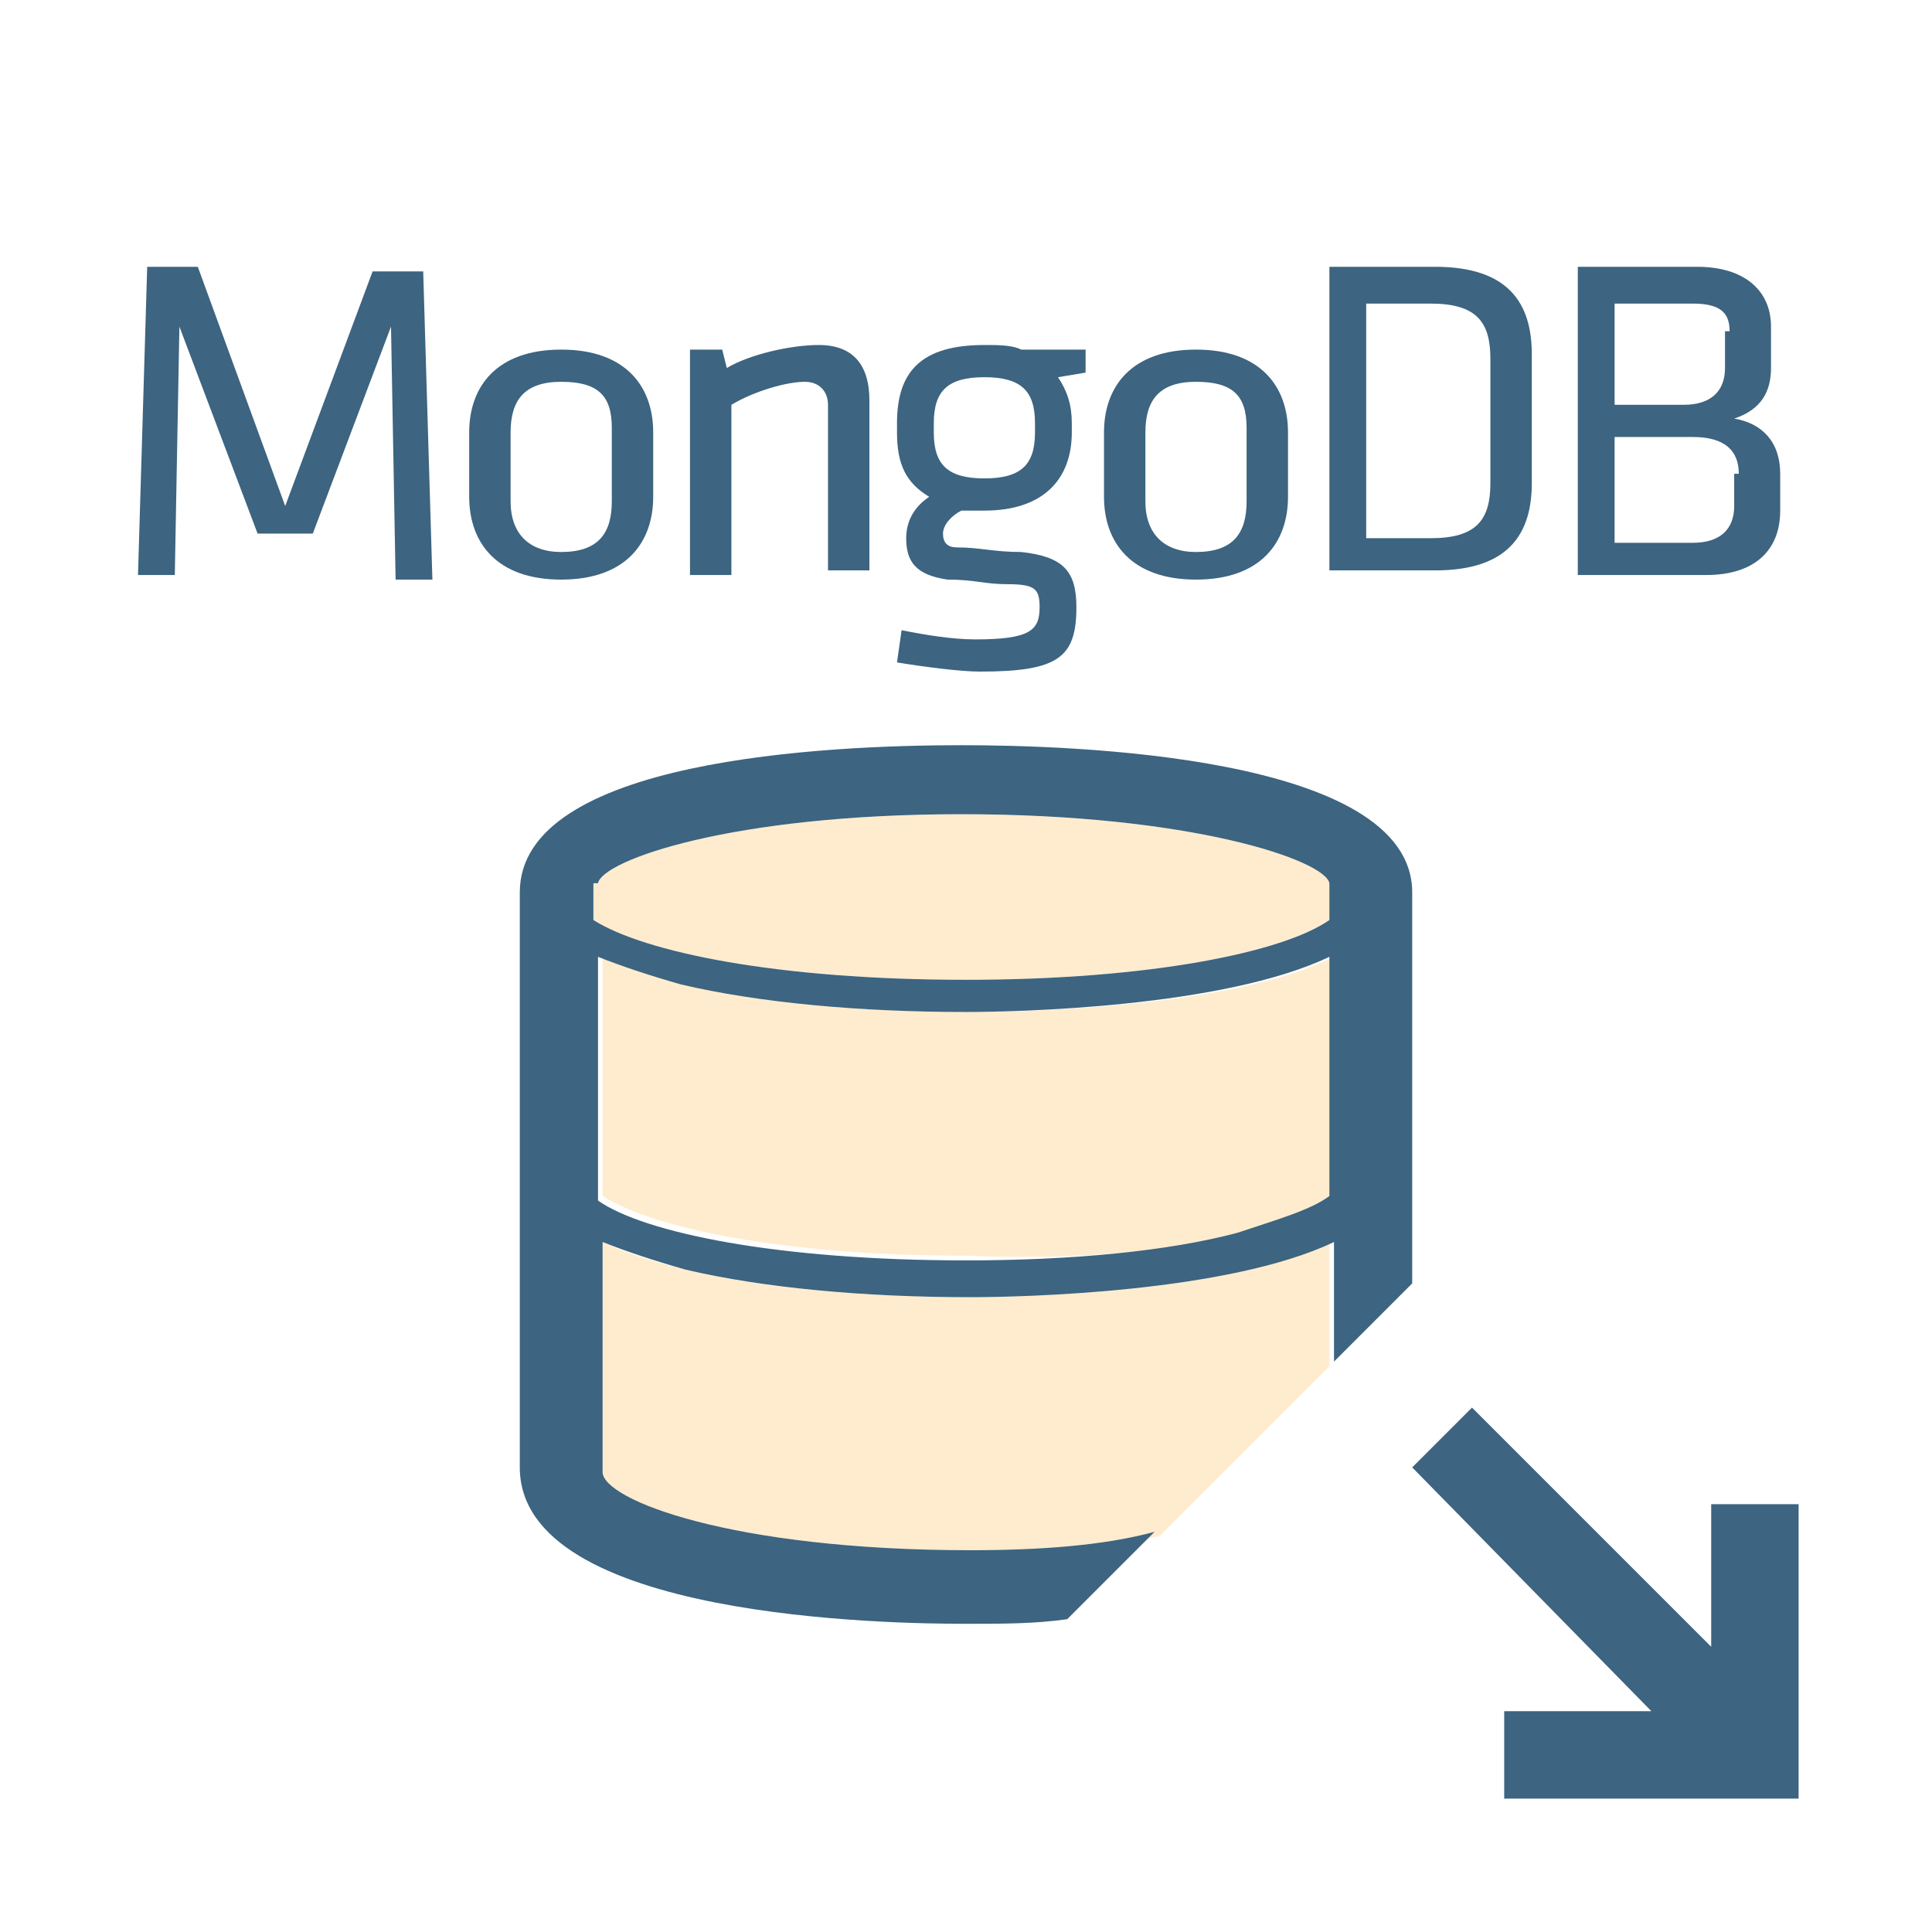
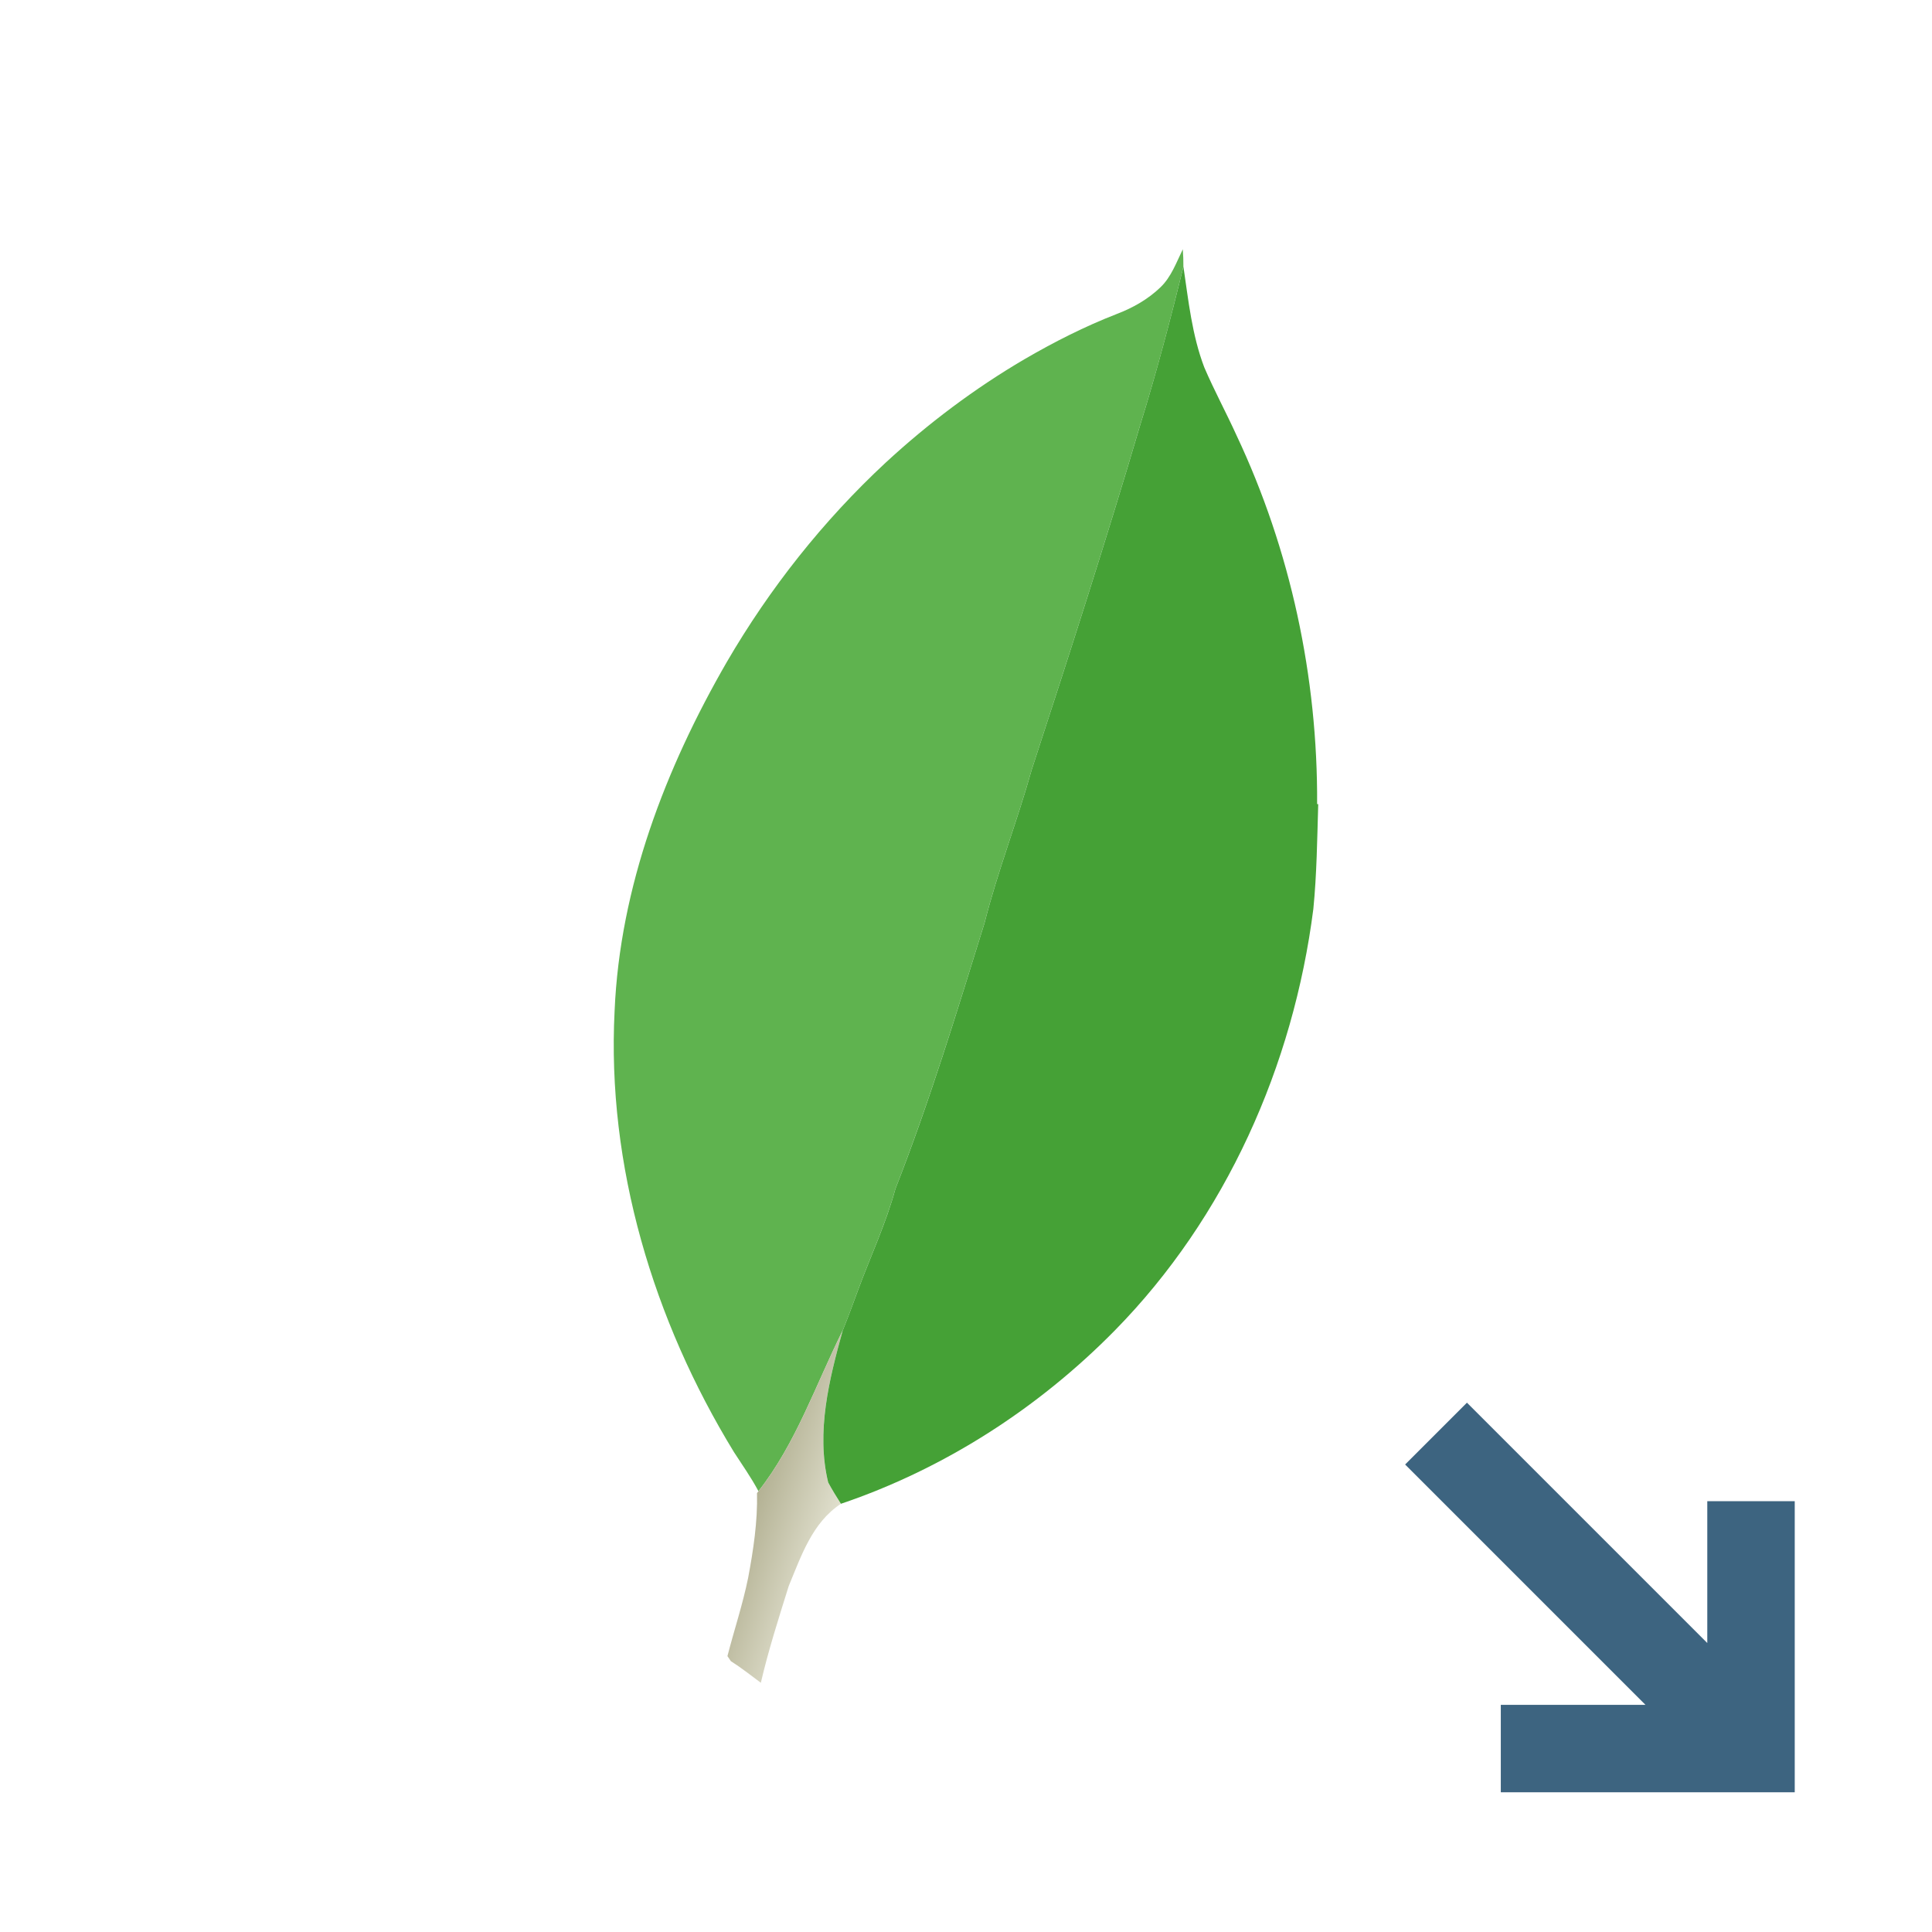
- <svg xmlns="http://www.w3.org/2000/svg" version="1.1" id="Layer_1" x="0px" y="0px" viewBox="0 0 42 42" enable-background="new 0 0 42 42" xml:space="preserve">
-   <path fill="#FFECCE" d="M13,19.2c0.1-0.5,2.9-1.5,7.9-1.5c5,0,7.9,1,8,1.5v0.8c-1,0.7-3.9,1.3-7.9,1.3c-4.1,0-7-0.6-8.1-1.3V19.2z" />
-   <path fill="#FFECCE" d="M27,26.8c0.9-0.2,1.6-0.5,2-0.8v-5.2c-2.2,1.1-6.7,1.2-7.9,1.2c-2.3,0-4.6-0.2-6.2-0.6  c-0.8-0.2-1.4-0.4-1.8-0.6v5.2c1.1,0.7,3.9,1.3,8,1.3C23.4,27.4,25.5,27.2,27,26.8z" />
-   <path fill="#FFECCE" d="M21.1,28.2c-2.3,0-4.6-0.2-6.2-0.6c-0.8-0.2-1.4-0.4-1.8-0.6v5c0,0.6,2.8,1.7,8,1.7h0c1.5,0,2.9-0.1,4.1-0.3  l3.7-3.7V27C26.7,28.1,22.2,28.2,21.1,28.2z" />
-   <path fill="#3D6480" d="M21.1,33.7L21.1,33.7c-5.2,0-8-1.1-8-1.7v-5c0.5,0.2,1.1,0.4,1.8,0.6c1.7,0.4,3.9,0.6,6.2,0.6  c1.1,0,5.6-0.1,7.9-1.2v2.6l1.7-1.7v-8.5c0-3-7.5-3.2-9.8-3.2c-2.9,0-9.6,0.3-9.6,3.2v12.5c0,3.3,8.1,3.4,9.7,3.4h0  c0.8,0,1.5,0,2.2-0.1l1.9-1.9C24,33.6,22.6,33.7,21.1,33.7z M13,19.2c0.1-0.5,2.9-1.5,7.9-1.5c5,0,7.9,1,8,1.5v0.8  c-1,0.7-3.9,1.3-7.9,1.3c-4.1,0-7-0.6-8.1-1.3V19.2z M13,20.8c0.5,0.2,1.1,0.4,1.8,0.6c1.7,0.4,3.9,0.6,6.2,0.6  c1.1,0,5.6-0.1,7.9-1.2v5.2c-0.4,0.3-1.1,0.5-2,0.8c-1.5,0.4-3.6,0.6-5.9,0.6c-4.1,0-7-0.6-8-1.3V20.8z" />
+ <svg xmlns="http://www.w3.org/2000/svg" version="1.1" id="Layer_1" x="0px" y="0px" width="42px" height="42px" viewBox="0 0 42 42" enable-background="new 0 0 42 42" xml:space="preserve">
  <g>
-     <polygon fill="#3D6480" points="37.2,32.7 37.2,35.8 32,30.6 30.7,31.9 35.9,37.2 32.7,37.2 32.7,39.1 39.1,39.1 39.1,32.7  " />
-   </g>
-   <g>
-     <path fill="#3D6480" d="M3.9,7.1l-0.1,5.4H3l0.2-6.7h1.1L6.2,11l1.9-5.1h1.1l0.2,6.7H8.6L8.5,7.1l-1.7,4.5H5.6L3.9,7.1z" />
-     <path fill="#3D6480" d="M12.2,12.6c-1.4,0-2-0.8-2-1.8V9.4c0-1,0.6-1.8,2-1.8c1.4,0,2,0.8,2,1.8v1.4C14.2,11.8,13.6,12.6,12.2,12.6   z M12.2,8.3c-0.8,0-1.1,0.4-1.1,1.1v1.5c0,0.7,0.4,1.1,1.1,1.1c0.8,0,1.1-0.4,1.1-1.1V9.3C13.3,8.6,13,8.3,12.2,8.3z" />
-     <path fill="#3D6480" d="M18,12.5V8.8c0-0.3-0.2-0.5-0.5-0.5c-0.4,0-1.1,0.2-1.6,0.5v3.7H15V7.6h0.7L15.8,8c0.5-0.3,1.4-0.5,2-0.5   c0.8,0,1.1,0.5,1.1,1.2v3.7H18z" />
-     <path fill="#3D6480" d="M23.6,8.1l-0.6,0.1c0.2,0.3,0.3,0.6,0.3,1v0.2c0,1-0.6,1.7-1.9,1.7c-0.2,0-0.3,0-0.5,0   c-0.2,0.1-0.4,0.3-0.4,0.5c0,0.2,0.1,0.3,0.3,0.3c0.5,0,0.8,0.1,1.4,0.1c0.9,0.1,1.2,0.4,1.2,1.2c0,1.1-0.4,1.4-2.1,1.4   c-0.4,0-1.2-0.1-1.8-0.2l0.1-0.7c0.5,0.1,1.1,0.2,1.6,0.2c1.2,0,1.4-0.2,1.4-0.7c0-0.4-0.1-0.5-0.7-0.5c-0.5,0-0.7-0.1-1.3-0.1   c-0.7-0.1-0.9-0.4-0.9-0.9c0-0.4,0.2-0.7,0.5-0.9c-0.5-0.3-0.7-0.7-0.7-1.4V9.2c0-1.1,0.5-1.7,1.9-1.7c0.3,0,0.6,0,0.8,0.1h1.4V8.1   z M21.4,8.2c-0.8,0-1.1,0.3-1.1,1v0.2c0,0.7,0.3,1,1.1,1c0.8,0,1.1-0.3,1.1-1V9.2C22.5,8.5,22.2,8.2,21.4,8.2z" />
-     <path fill="#3D6480" d="M26,12.6c-1.4,0-2-0.8-2-1.8V9.4c0-1,0.6-1.8,2-1.8c1.4,0,2,0.8,2,1.8v1.4C28,11.8,27.4,12.6,26,12.6z    M26,8.3c-0.8,0-1.1,0.4-1.1,1.1v1.5c0,0.7,0.4,1.1,1.1,1.1c0.8,0,1.1-0.4,1.1-1.1V9.3C27.1,8.6,26.8,8.3,26,8.3z" />
-     <path fill="#3D6480" d="M31.2,5.8c1.6,0,2.1,0.8,2.1,1.9v2.8c0,1.1-0.5,1.9-2.1,1.9h-2.3V5.8H31.2z M29.7,11.7h1.4   c1,0,1.3-0.4,1.3-1.2V7.8c0-0.8-0.3-1.2-1.3-1.2h-1.4V11.7z" />
-     <path fill="#3D6480" d="M34.3,12.5V5.8h2.6c1,0,1.6,0.5,1.6,1.3V8c0,0.5-0.2,0.9-0.8,1.1c0.6,0.1,1,0.5,1,1.2v0.8   c0,0.9-0.6,1.4-1.6,1.4H34.3z M37.6,7.2c0-0.4-0.2-0.6-0.8-0.6h-1.7v2.2h1.5c0.6,0,0.9-0.3,0.9-0.8V7.2z M37.8,10.3   c0-0.5-0.3-0.8-1-0.8h-1.7v2.3h1.7c0.6,0,0.9-0.3,0.9-0.8V10.3z" />
+     <path fill="#5FB34F" d="M18.653,28.045c0.271-0.734,0.605-1.444,0.812-2.201c0.741-1.891,1.333-3.837,1.936-5.775   c0.286-1.128,0.712-2.214,1.026-3.334c0.813-2.491,1.619-4.986,2.361-7.501c0.353-1.133,0.655-2.281,0.938-3.434   c0.001-0.128-0.003-0.255-0.013-0.381c-0.14,0.287-0.251,0.602-0.486,0.827c-0.27,0.26-0.602,0.448-0.95,0.58   c-0.695,0.27-1.361,0.608-2.006,0.983c-1.084,0.636-2.094,1.396-3.017,2.248c-1.358,1.262-2.52,2.731-3.453,4.333   c-1.335,2.313-2.325,4.891-2.44,7.584c-0.172,3.368,0.845,6.733,2.595,9.594c0.181,0.281,0.376,0.554,0.532,0.849   c0.818-1.041,1.245-2.316,1.83-3.49C18.437,28.635,18.546,28.34,18.653,28.045z" />
+     <linearGradient id="SVGID_1_" gradientUnits="userSpaceOnUse" x1="3434.941" y1="-12595.562" x2="3436.659" y2="-12595.004" gradientTransform="matrix(1 0 0 1 -3418.486 12628)">
+       <stop offset="0" style="stop-color:#B3B193" />
+       <stop offset="0.992" style="stop-color:#E0DFCD" />
+       <stop offset="1" style="stop-color:#E0DFCD" />
+     </linearGradient>
+     <path fill="url(#SVGID_1_)" d="M18.318,28.927c-0.585,1.174-1.012,2.449-1.83,3.49l-0.031,0.041   c0.014,0.62-0.079,1.235-0.193,1.843c-0.117,0.576-0.304,1.134-0.45,1.701l0.074,0.11c0.227,0.144,0.437,0.31,0.652,0.47   c0.166-0.712,0.389-1.408,0.607-2.105c0.271-0.651,0.51-1.377,1.133-1.785c-0.097-0.151-0.192-0.305-0.277-0.464   C17.737,31.129,18.024,29.989,18.318,28.927z" />
+     <path fill="#45A136" d="M26.88,9.462c-0.225-0.496-0.486-0.976-0.7-1.476c-0.267-0.7-0.344-1.451-0.453-2.187   c-0.283,1.152-0.586,2.301-0.938,3.434c-0.742,2.515-1.548,5.01-2.361,7.501c-0.314,1.12-0.74,2.206-1.026,3.334   c-0.603,1.938-1.194,3.885-1.936,5.775c-0.206,0.757-0.541,1.467-0.812,2.201c-0.107,0.295-0.217,0.59-0.335,0.882   c-0.294,1.063-0.581,2.202-0.315,3.301c0.085,0.159,0.181,0.313,0.277,0.464c2.246-0.76,4.291-2.077,5.952-3.766   c2.418-2.459,3.884-5.763,4.318-9.166c0.075-0.757,0.083-1.517,0.106-2.277l-0.024-0.002C28.648,14.722,28.058,11.958,26.88,9.462z   " />
+     <polygon fill="#3D6480" points="37.115,32.635 37.115,35.718 31.89,30.493 30.546,31.837 35.771,37.062 32.626,37.062    32.626,38.963 39.016,38.962 39.016,32.635  " />
  </g>
</svg>
